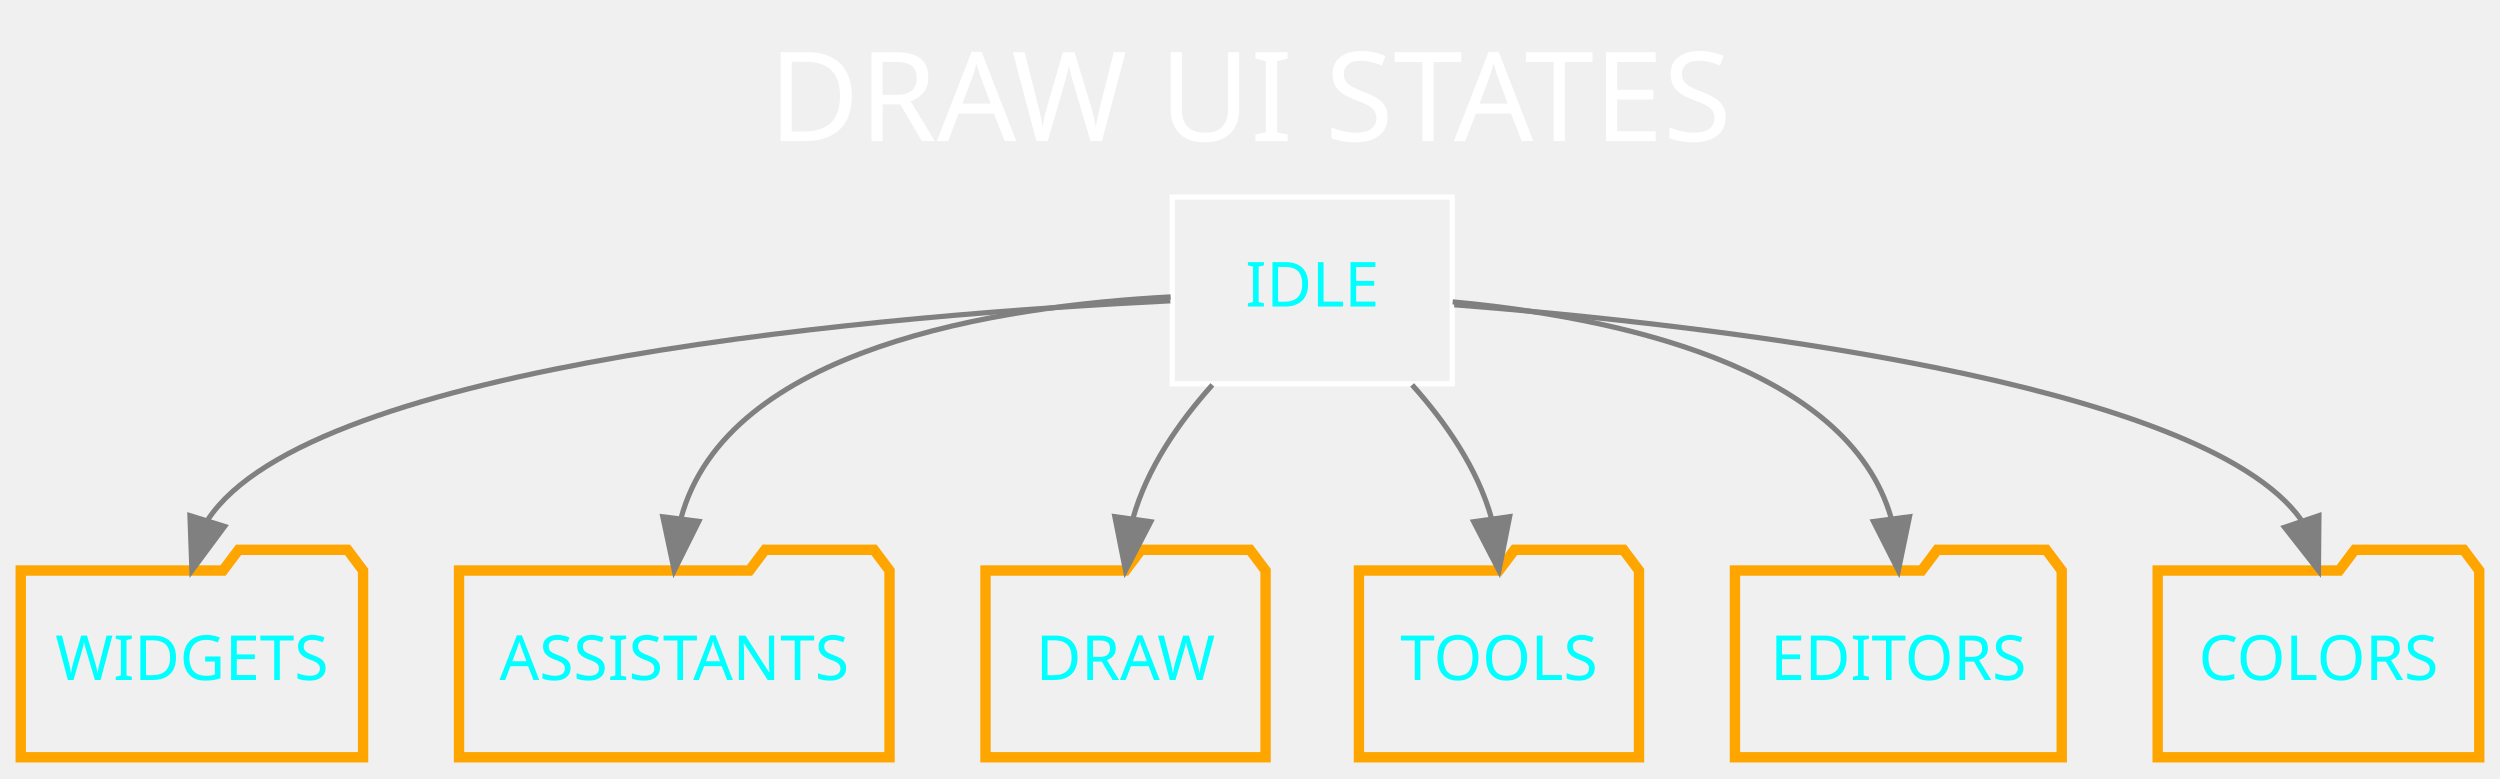
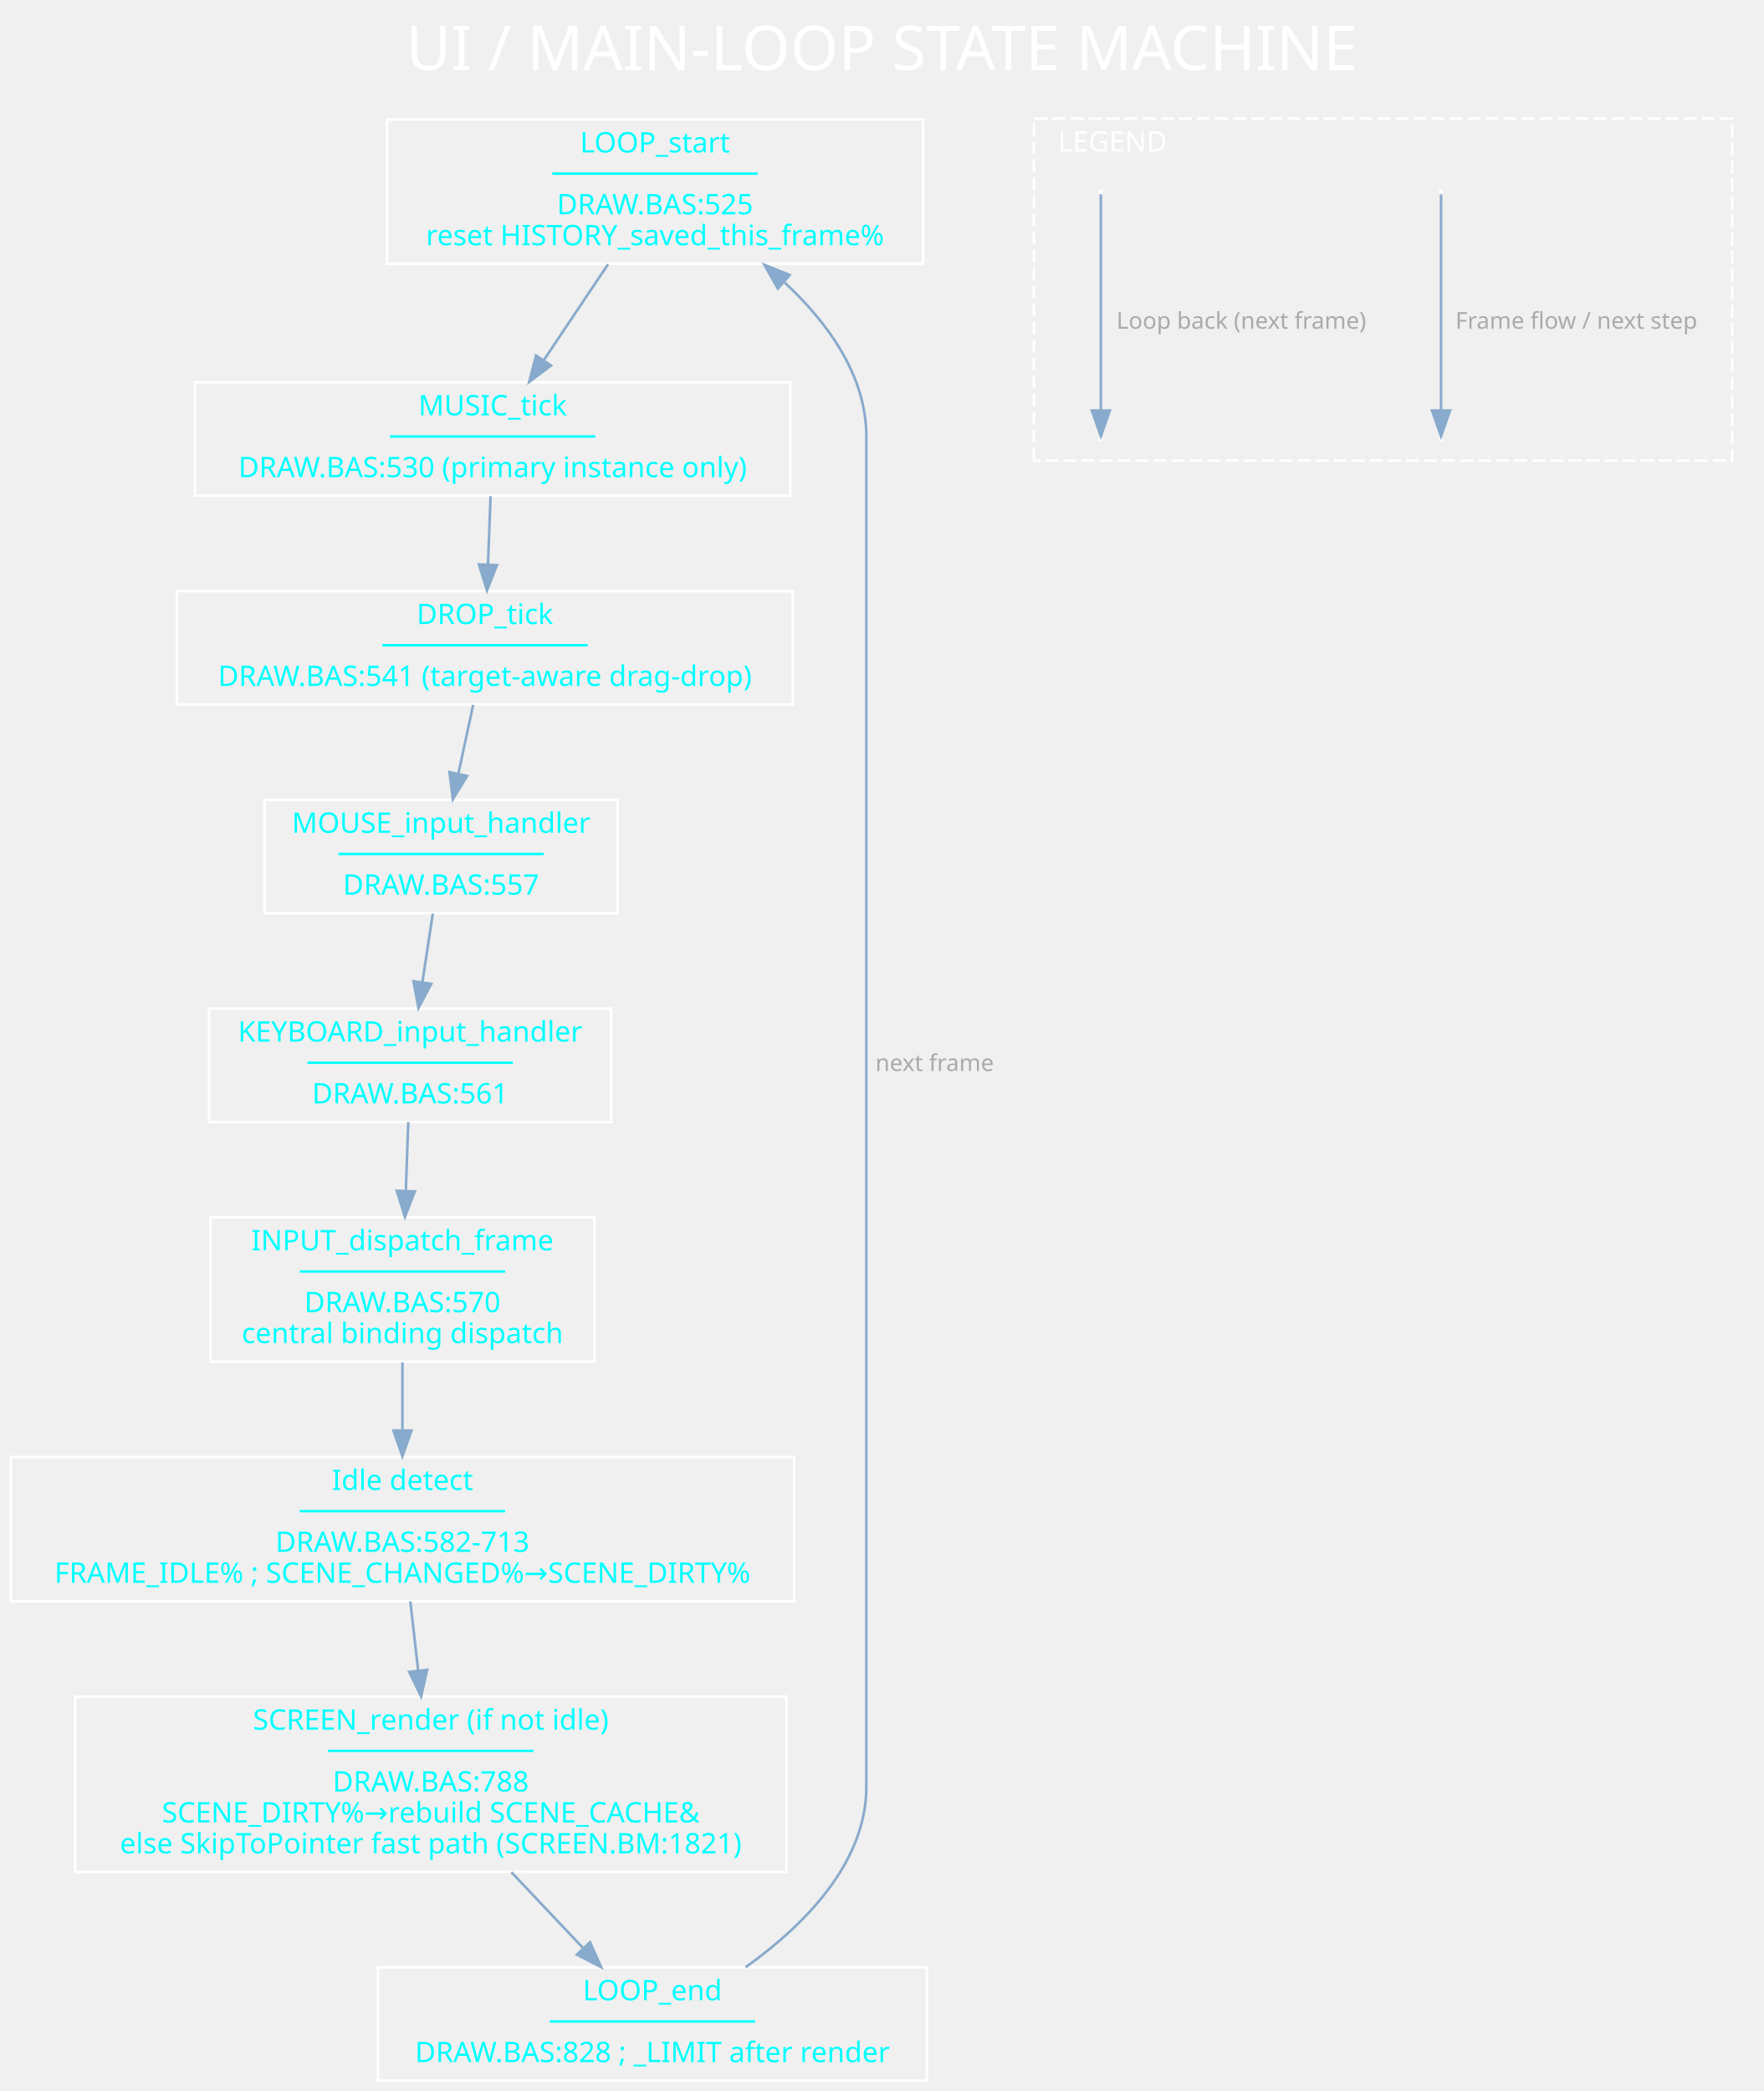
- <svg xmlns="http://www.w3.org/2000/svg" width="482pt" height="150pt" viewBox="0.00 0.00 482.00 150.00">
-   <g id="graph0" class="graph" transform="scale(1 1) rotate(0) translate(4 146)">
-     <text text-anchor="middle" x="237" y="-118.8" font-family="Cascadia Code PL" font-size="24.00" fill="white">DRAW UI STATES</text>
+ <svg xmlns="http://www.w3.org/2000/svg" width="684pt" height="811pt" viewBox="0.00 0.00 684.00 811.36">
+   <g id="graph0" class="graph" transform="scale(1 1) rotate(0) translate(4 807.36)">
+     <text text-anchor="middle" x="338" y="-780.16" font-family="Cascadia Code PL" font-size="24.00" fill="white">UI / MAIN-LOOP STATE MACHINE</text>
+     <g id="clust1" class="cluster">
+       <polygon fill="transparent" stroke="white" stroke-dasharray="5,2" points="397,-628.64 397,-761.36 668,-761.36 668,-628.64 397,-628.64" />
+       <text text-anchor="middle" x="427.5" y="-748.56" font-family="Cascadia Code PL" font-size="11.00" fill="white">LEGEND</text>
+     </g>
    <g id="node1" class="node">
-       <polygon fill="none" stroke="white" points="276,-108 222,-108 222,-72 276,-72 276,-108" />
-       <text text-anchor="middle" x="249" y="-86.9" font-family="Cascadia Code PL" font-size="12.00" fill="cyan">IDLE</text>
+       <polygon fill="none" stroke="white" points="354,-761 146,-761 146,-705 354,-705 354,-761" />
+       <text text-anchor="middle" x="250" y="-748.2" font-family="Cascadia Code PL" font-size="11.00" fill="cyan">LOOP_start</text>
+       <text text-anchor="middle" x="250" y="-736.2" font-family="Cascadia Code PL" font-size="11.00" fill="cyan">────────────</text>
+       <text text-anchor="middle" x="250" y="-724.2" font-family="Cascadia Code PL" font-size="11.00" fill="cyan">DRAW.BAS:525</text>
+       <text text-anchor="middle" x="250" y="-712.2" font-family="Cascadia Code PL" font-size="11.00" fill="cyan">reset HISTORY_saved_this_frame%</text>
    </g>
    <g id="node2" class="node">
-       <polygon fill="none" stroke="orange" stroke-width="2" points="66,-36 63,-40 42,-40 39,-36 0,-36 0,0 66,0 66,-36" />
-       <text text-anchor="middle" x="33" y="-14.9" font-family="Cascadia Code PL" font-size="12.00" fill="cyan">WIDGETS</text>
+       <polygon fill="none" stroke="white" points="302.5,-659 71.5,-659 71.5,-615 302.5,-615 302.5,-659" />
+       <text text-anchor="middle" x="187" y="-646.2" font-family="Cascadia Code PL" font-size="11.00" fill="cyan">MUSIC_tick</text>
+       <text text-anchor="middle" x="187" y="-634.2" font-family="Cascadia Code PL" font-size="11.00" fill="cyan">────────────</text>
+       <text text-anchor="middle" x="187" y="-622.2" font-family="Cascadia Code PL" font-size="11.00" fill="cyan">DRAW.BAS:530 (primary instance only)</text>
    </g>
    <g id="edge1" class="edge">
-       <path fill="none" stroke="gray" d="M221.64,-88C168.74,-85.39 55.87,-76.28 36.01,-45.7" />
-       <polygon fill="gray" stroke="gray" points="39.31,-44.51 33,-36 32.62,-46.59 39.31,-44.51" />
+       <path fill="none" stroke="#88aacc" d="M231.78,-704.81C223.94,-693.12 214.76,-679.42 206.76,-667.49" />
+       <polygon fill="#88aacc" stroke="#88aacc" points="209.65,-665.52 201.18,-659.16 203.84,-669.41 209.65,-665.52" />
    </g>
    <g id="node3" class="node">
-       <polygon fill="none" stroke="orange" stroke-width="2" points="167.5,-36 164.5,-40 143.5,-40 140.5,-36 84.5,-36 84.5,0 167.5,0 167.5,-36" />
-       <text text-anchor="middle" x="126" y="-14.9" font-family="Cascadia Code PL" font-size="12.00" fill="cyan">ASSISTANTS</text>
+       <polygon fill="none" stroke="white" points="303.5,-578 64.5,-578 64.5,-534 303.5,-534 303.5,-578" />
+       <text text-anchor="middle" x="184" y="-565.2" font-family="Cascadia Code PL" font-size="11.00" fill="cyan">DROP_tick</text>
+       <text text-anchor="middle" x="184" y="-553.2" font-family="Cascadia Code PL" font-size="11.00" fill="cyan">────────────</text>
+       <text text-anchor="middle" x="184" y="-541.2" font-family="Cascadia Code PL" font-size="11.00" fill="cyan">DRAW.BAS:541 (target-aware drag-drop)</text>
    </g>
    <g id="edge2" class="edge">
-       <path fill="none" stroke="gray" d="M221.7,-88.76C188.58,-87.01 136.05,-78.96 127.27,-45.98" />
-       <polygon fill="gray" stroke="gray" points="130.73,-45.48 126,-36 123.79,-46.36 130.73,-45.48" />
+       <path fill="none" stroke="#88aacc" d="M186.2,-614.83C185.89,-606.68 185.53,-597.2 185.19,-588.3" />
+       <polygon fill="#88aacc" stroke="#88aacc" points="188.68,-588.09 184.81,-578.23 181.69,-588.35 188.68,-588.09" />
    </g>
    <g id="node4" class="node">
-       <polygon fill="none" stroke="orange" stroke-width="2" points="240,-36 237,-40 216,-40 213,-36 186,-36 186,0 240,0 240,-36" />
-       <text text-anchor="middle" x="213" y="-14.9" font-family="Cascadia Code PL" font-size="12.00" fill="cyan">DRAW</text>
+       <polygon fill="none" stroke="white" points="235.5,-497 98.5,-497 98.5,-453 235.5,-453 235.5,-497" />
+       <text text-anchor="middle" x="167" y="-484.2" font-family="Cascadia Code PL" font-size="11.00" fill="cyan">MOUSE_input_handler</text>
+       <text text-anchor="middle" x="167" y="-472.2" font-family="Cascadia Code PL" font-size="11.00" fill="cyan">────────────</text>
+       <text text-anchor="middle" x="167" y="-460.2" font-family="Cascadia Code PL" font-size="11.00" fill="cyan">DRAW.BAS:557</text>
    </g>
    <g id="edge3" class="edge">
-       <path fill="none" stroke="gray" d="M229.74,-71.79C223.32,-64.63 217.11,-55.71 214.41,-45.97" />
-       <polygon fill="gray" stroke="gray" points="217.87,-45.41 213,-36 210.94,-46.39 217.87,-45.41" />
+       <path fill="none" stroke="#88aacc" d="M179.44,-533.83C177.67,-525.59 175.61,-515.99 173.67,-507.01" />
+       <polygon fill="#88aacc" stroke="#88aacc" points="177.09,-506.27 171.57,-497.23 170.25,-507.74 177.09,-506.27" />
    </g>
    <g id="node5" class="node">
-       <polygon fill="none" stroke="orange" stroke-width="2" points="312,-36 309,-40 288,-40 285,-36 258,-36 258,0 312,0 312,-36" />
-       <text text-anchor="middle" x="285" y="-14.9" font-family="Cascadia Code PL" font-size="12.00" fill="cyan">TOOLS</text>
+       <polygon fill="none" stroke="white" points="233,-416 77,-416 77,-372 233,-372 233,-416" />
+       <text text-anchor="middle" x="155" y="-403.2" font-family="Cascadia Code PL" font-size="11.00" fill="cyan">KEYBOARD_input_handler</text>
+       <text text-anchor="middle" x="155" y="-391.2" font-family="Cascadia Code PL" font-size="11.00" fill="cyan">────────────</text>
+       <text text-anchor="middle" x="155" y="-379.2" font-family="Cascadia Code PL" font-size="11.00" fill="cyan">DRAW.BAS:561</text>
    </g>
    <g id="edge4" class="edge">
-       <path fill="none" stroke="gray" d="M268.26,-71.79C274.68,-64.63 280.89,-55.71 283.59,-45.97" />
-       <polygon fill="gray" stroke="gray" points="287.06,-46.39 285,-36 280.13,-45.41 287.06,-46.39" />
+       <path fill="none" stroke="#88aacc" d="M163.78,-452.83C162.55,-444.68 161.11,-435.2 159.75,-426.3" />
+       <polygon fill="#88aacc" stroke="#88aacc" points="163.19,-425.59 158.22,-416.23 156.27,-426.64 163.19,-425.59" />
    </g>
    <g id="node6" class="node">
-       <polygon fill="none" stroke="orange" stroke-width="2" points="393.5,-36 390.5,-40 369.5,-40 366.5,-36 330.5,-36 330.5,0 393.5,0 393.5,-36" />
-       <text text-anchor="middle" x="362" y="-14.9" font-family="Cascadia Code PL" font-size="12.00" fill="cyan">EDITORS</text>
+       <polygon fill="none" stroke="white" points="226.5,-335 77.5,-335 77.5,-279 226.5,-279 226.5,-335" />
+       <text text-anchor="middle" x="152" y="-322.2" font-family="Cascadia Code PL" font-size="11.00" fill="cyan">INPUT_dispatch_frame</text>
+       <text text-anchor="middle" x="152" y="-310.2" font-family="Cascadia Code PL" font-size="11.00" fill="cyan">────────────</text>
+       <text text-anchor="middle" x="152" y="-298.2" font-family="Cascadia Code PL" font-size="11.00" fill="cyan">DRAW.BAS:570</text>
+       <text text-anchor="middle" x="152" y="-286.2" font-family="Cascadia Code PL" font-size="11.00" fill="cyan">central binding dispatch</text>
    </g>
    <g id="edge5" class="edge">
-       <path fill="none" stroke="gray" d="M276.07,-87.8C306.36,-84.99 352.32,-75.79 360.67,-45.94" />
-       <polygon fill="gray" stroke="gray" points="364.15,-46.37 362,-36 357.21,-45.45 364.15,-46.37" />
+       <path fill="none" stroke="#88aacc" d="M154.26,-371.99C153.97,-363.92 153.64,-354.44 153.32,-345.29" />
+       <polygon fill="#88aacc" stroke="#88aacc" points="156.81,-345.06 152.96,-335.19 149.81,-345.31 156.81,-345.06" />
    </g>
    <g id="node7" class="node">
-       <polygon fill="none" stroke="orange" stroke-width="2" points="474,-36 471,-40 450,-40 447,-36 412,-36 412,0 474,0 474,-36" />
-       <text text-anchor="middle" x="443" y="-14.9" font-family="Cascadia Code PL" font-size="12.00" fill="cyan">COLORS</text>
+       <polygon fill="none" stroke="white" points="304,-242 0,-242 0,-186 304,-186 304,-242" />
+       <text text-anchor="middle" x="152" y="-229.2" font-family="Cascadia Code PL" font-size="11.00" fill="cyan">Idle detect</text>
+       <text text-anchor="middle" x="152" y="-217.2" font-family="Cascadia Code PL" font-size="11.00" fill="cyan">────────────</text>
+       <text text-anchor="middle" x="152" y="-205.2" font-family="Cascadia Code PL" font-size="11.00" fill="cyan">DRAW.BAS:582-713</text>
+       <text text-anchor="middle" x="152" y="-193.2" font-family="Cascadia Code PL" font-size="11.00" fill="cyan">FRAME_IDLE% ; SCENE_CHANGED%→SCENE_DIRTY%</text>
    </g>
    <g id="edge6" class="edge">
-       <path fill="none" stroke="gray" d="M276.38,-87.24C324.43,-83.47 420.63,-72.66 439.68,-45.76" />
-       <polygon fill="gray" stroke="gray" points="443.09,-46.59 443,-36 436.46,-44.34 443.09,-46.59" />
+       <path fill="none" stroke="#88aacc" d="M152,-278.7C152,-270.42 152,-261.18 152,-252.36" />
+       <polygon fill="#88aacc" stroke="#88aacc" points="155.5,-252.28 152,-242.28 148.5,-252.28 155.5,-252.28" />
+     </g>
+     <g id="node8" class="node">
+       <polygon fill="none" stroke="white" points="301,-149 25,-149 25,-81 301,-81 301,-149" />
+       <text text-anchor="middle" x="163" y="-136.2" font-family="Cascadia Code PL" font-size="11.00" fill="cyan">SCREEN_render (if not idle)</text>
+       <text text-anchor="middle" x="163" y="-124.2" font-family="Cascadia Code PL" font-size="11.00" fill="cyan">────────────</text>
+       <text text-anchor="middle" x="163" y="-112.2" font-family="Cascadia Code PL" font-size="11.00" fill="cyan">DRAW.BAS:788</text>
+       <text text-anchor="middle" x="163" y="-100.2" font-family="Cascadia Code PL" font-size="11.00" fill="cyan">SCENE_DIRTY%→rebuild SCENE_CACHE&amp;</text>
+       <text text-anchor="middle" x="163" y="-88.2" font-family="Cascadia Code PL" font-size="11.00" fill="cyan">else SkipToPointer fast path (SCREEN.BM:1821)</text>
+     </g>
+     <g id="edge7" class="edge">
+       <path fill="none" stroke="#88aacc" d="M155.06,-185.98C156.01,-177.67 157.07,-168.31 158.1,-159.2" />
+       <polygon fill="#88aacc" stroke="#88aacc" points="161.6,-159.42 159.25,-149.09 154.64,-158.63 161.6,-159.42" />
+     </g>
+     <g id="node9" class="node">
+       <polygon fill="none" stroke="white" points="355.5,-44 142.5,-44 142.5,0 355.5,0 355.5,-44" />
+       <text text-anchor="middle" x="249" y="-31.2" font-family="Cascadia Code PL" font-size="11.00" fill="cyan">LOOP_end</text>
+       <text text-anchor="middle" x="249" y="-19.2" font-family="Cascadia Code PL" font-size="11.00" fill="cyan">────────────</text>
+       <text text-anchor="middle" x="249" y="-7.2" font-family="Cascadia Code PL" font-size="11.00" fill="cyan">DRAW.BAS:828 ; _LIMIT after render</text>
+     </g>
+     <g id="edge8" class="edge">
+       <path fill="none" stroke="#88aacc" d="M194.29,-80.89C203.37,-71.28 213.21,-60.88 222,-51.57" />
+       <polygon fill="#88aacc" stroke="#88aacc" points="224.78,-53.73 229.1,-44.06 219.69,-48.92 224.78,-53.73" />
+     </g>
+     <g id="edge9" class="edge">
+       <path fill="none" stroke="#88aacc" d="M285.16,-44.02C307.53,-60 332,-84.28 332,-114 332,-638 332,-638 332,-638 332,-661.47 317.3,-681.92 300.34,-697.7" />
+       <polygon fill="#88aacc" stroke="#88aacc" points="297.66,-695.39 292.44,-704.61 302.27,-700.66 297.66,-695.39" />
+       <text text-anchor="middle" x="358.5" y="-391.8" font-family="Cascadia Code PL" font-size="9.00" fill="#aaaaaa"> next frame</text>
+     </g>
+     <g id="node10" class="node">
+       <ellipse fill="white" stroke="white" cx="555" cy="-733" rx="0.36" ry="0.36" />
+     </g>
+     <g id="node11" class="node">
+       <ellipse fill="white" stroke="white" cx="555" cy="-637" rx="0.36" ry="0.36" />
+     </g>
+     <g id="edge10" class="edge">
+       <path fill="none" stroke="#88aacc" d="M555,-731.93C555,-729.68 555,-672.06 555,-648.2" />
+       <polygon fill="#88aacc" stroke="#88aacc" points="558.5,-648.07 555,-638.07 551.5,-648.07 558.5,-648.07" />
+       <text text-anchor="middle" x="607.5" y="-679.8" font-family="Cascadia Code PL" font-size="9.00" fill="#aaaaaa"> Frame flow / next step</text>
+     </g>
+     <g id="node12" class="node">
+       <ellipse fill="white" stroke="white" cx="423" cy="-733" rx="0.36" ry="0.36" />
+     </g>
+     <g id="node13" class="node">
+       <ellipse fill="white" stroke="white" cx="423" cy="-637" rx="0.36" ry="0.36" />
+     </g>
+     <g id="edge11" class="edge">
+       <path fill="none" stroke="#88aacc" d="M423,-731.93C423,-729.68 423,-672.06 423,-648.2" />
+       <polygon fill="#88aacc" stroke="#88aacc" points="426.5,-648.07 423,-638.07 419.5,-648.07 426.5,-648.07" />
+       <text text-anchor="middle" x="477.5" y="-679.8" font-family="Cascadia Code PL" font-size="9.00" fill="#aaaaaa"> Loop back (next frame)</text>
    </g>
  </g>
</svg>
